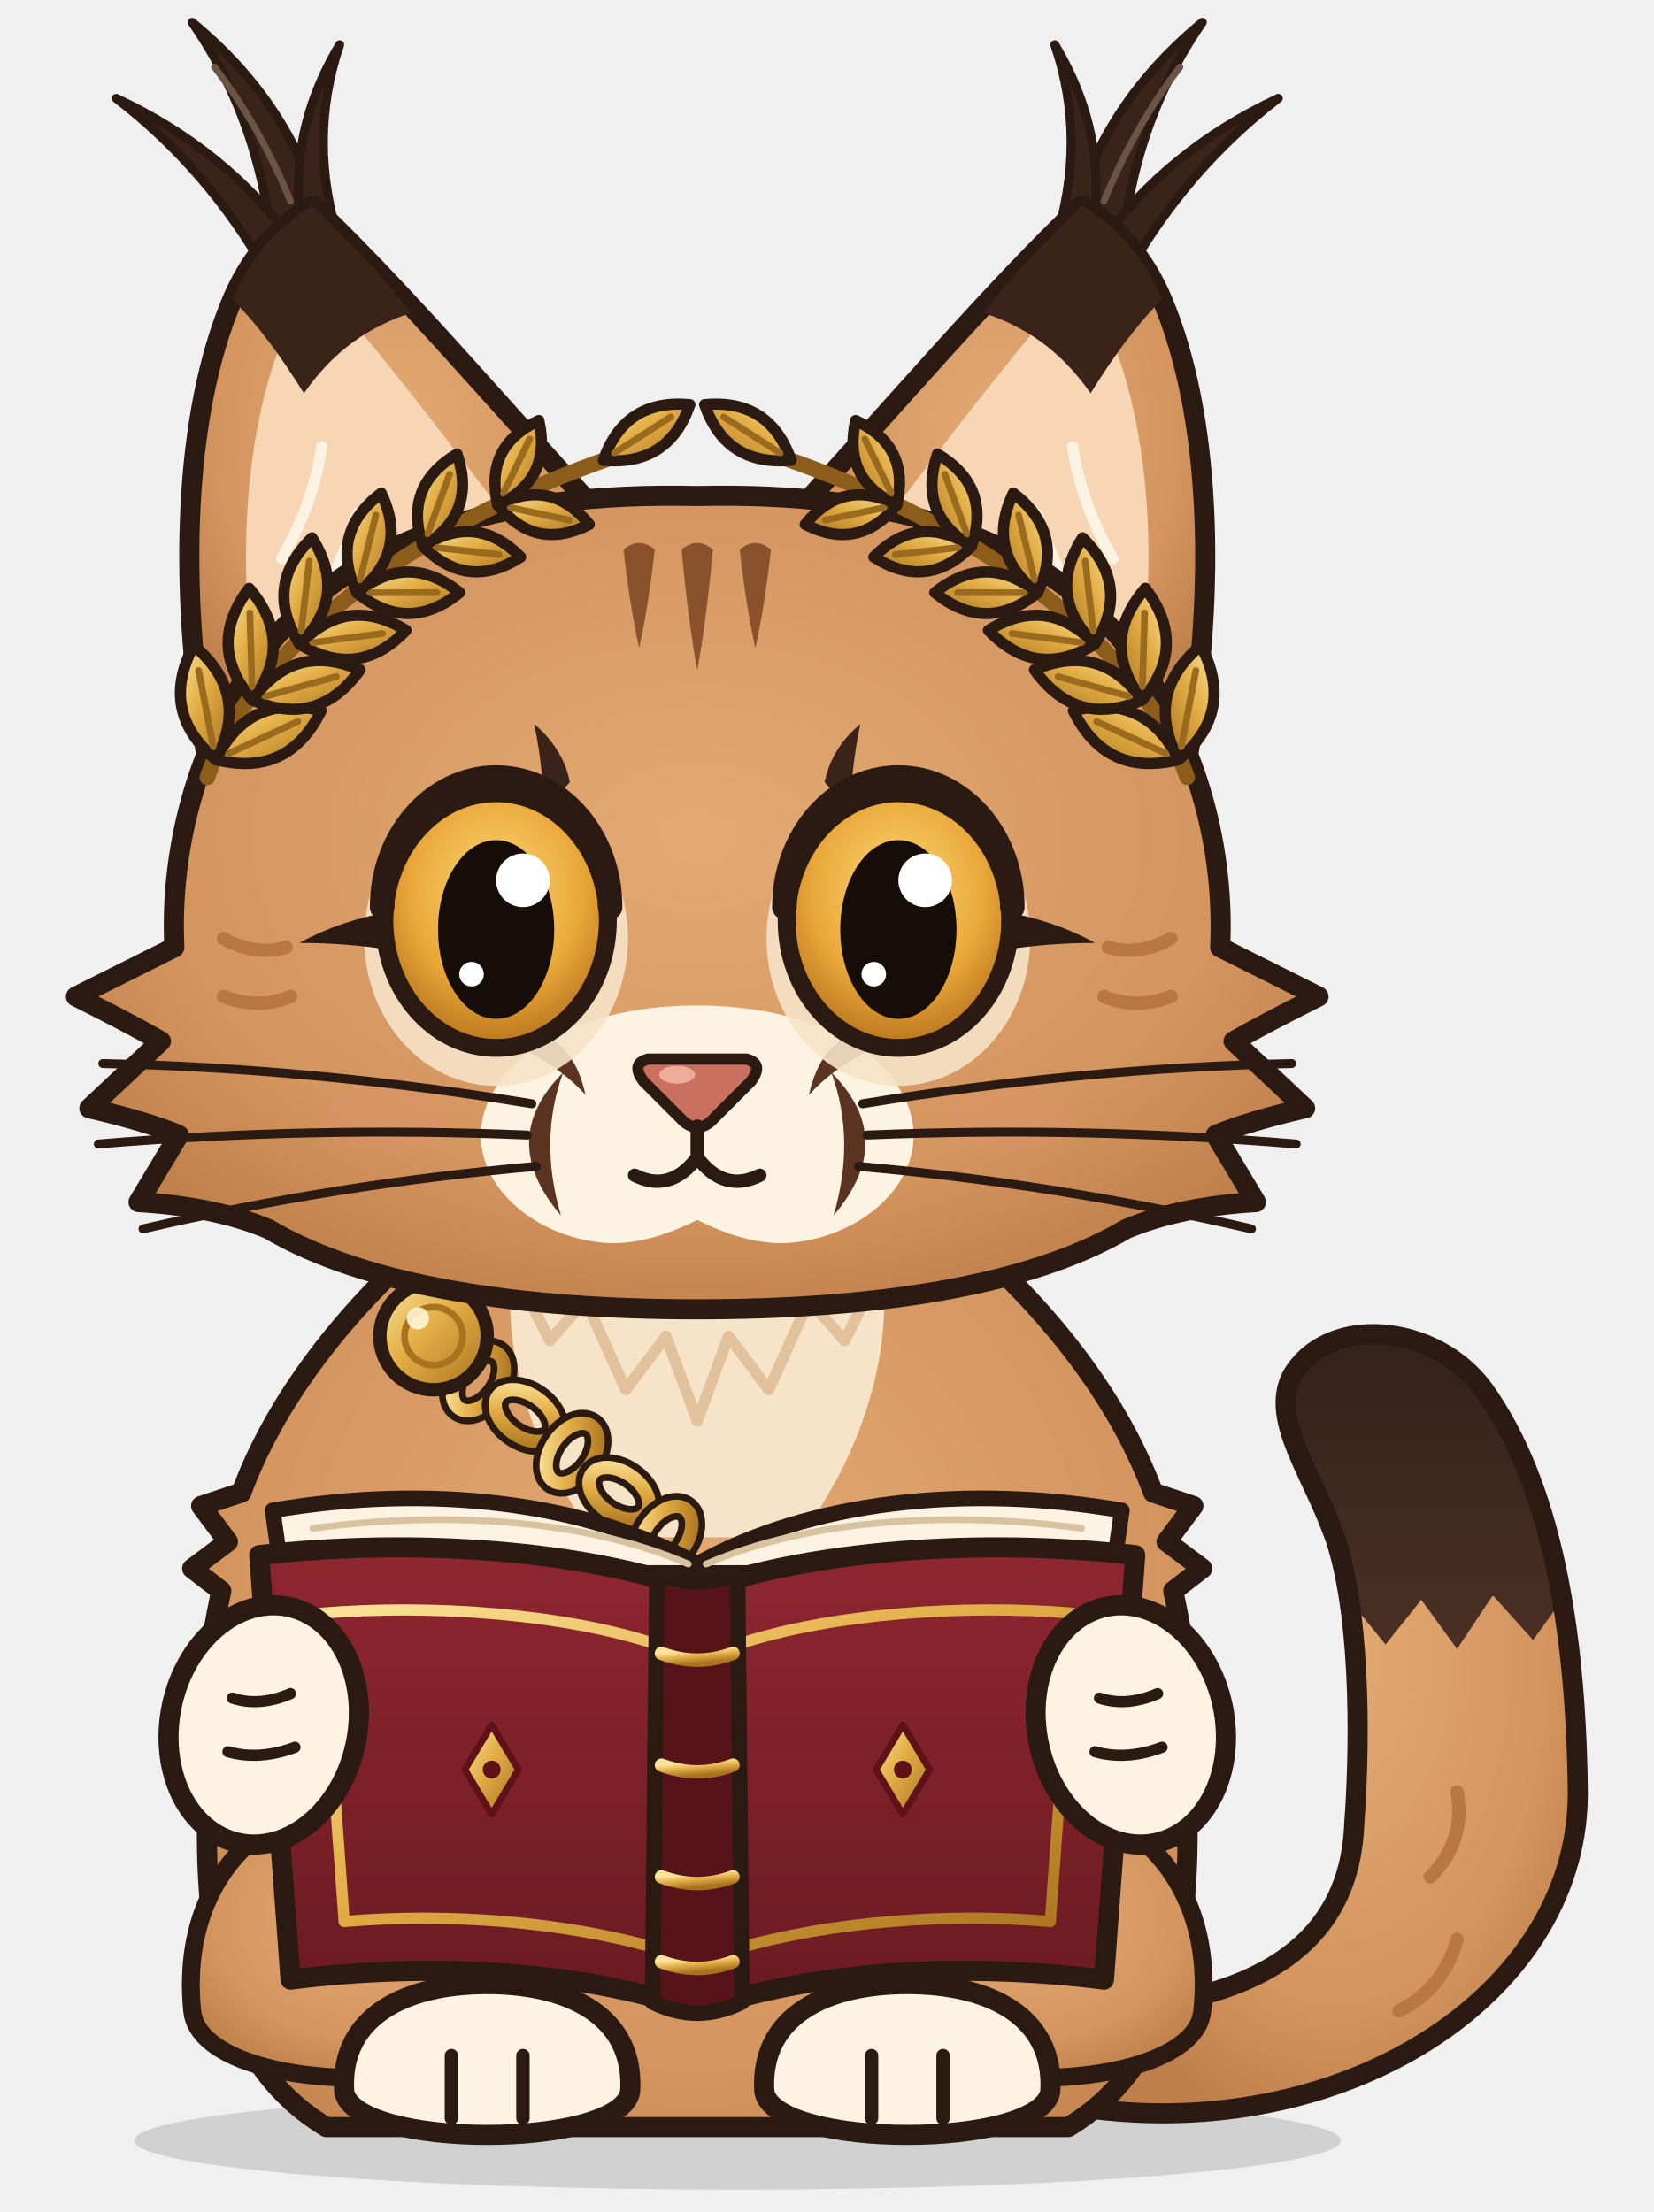
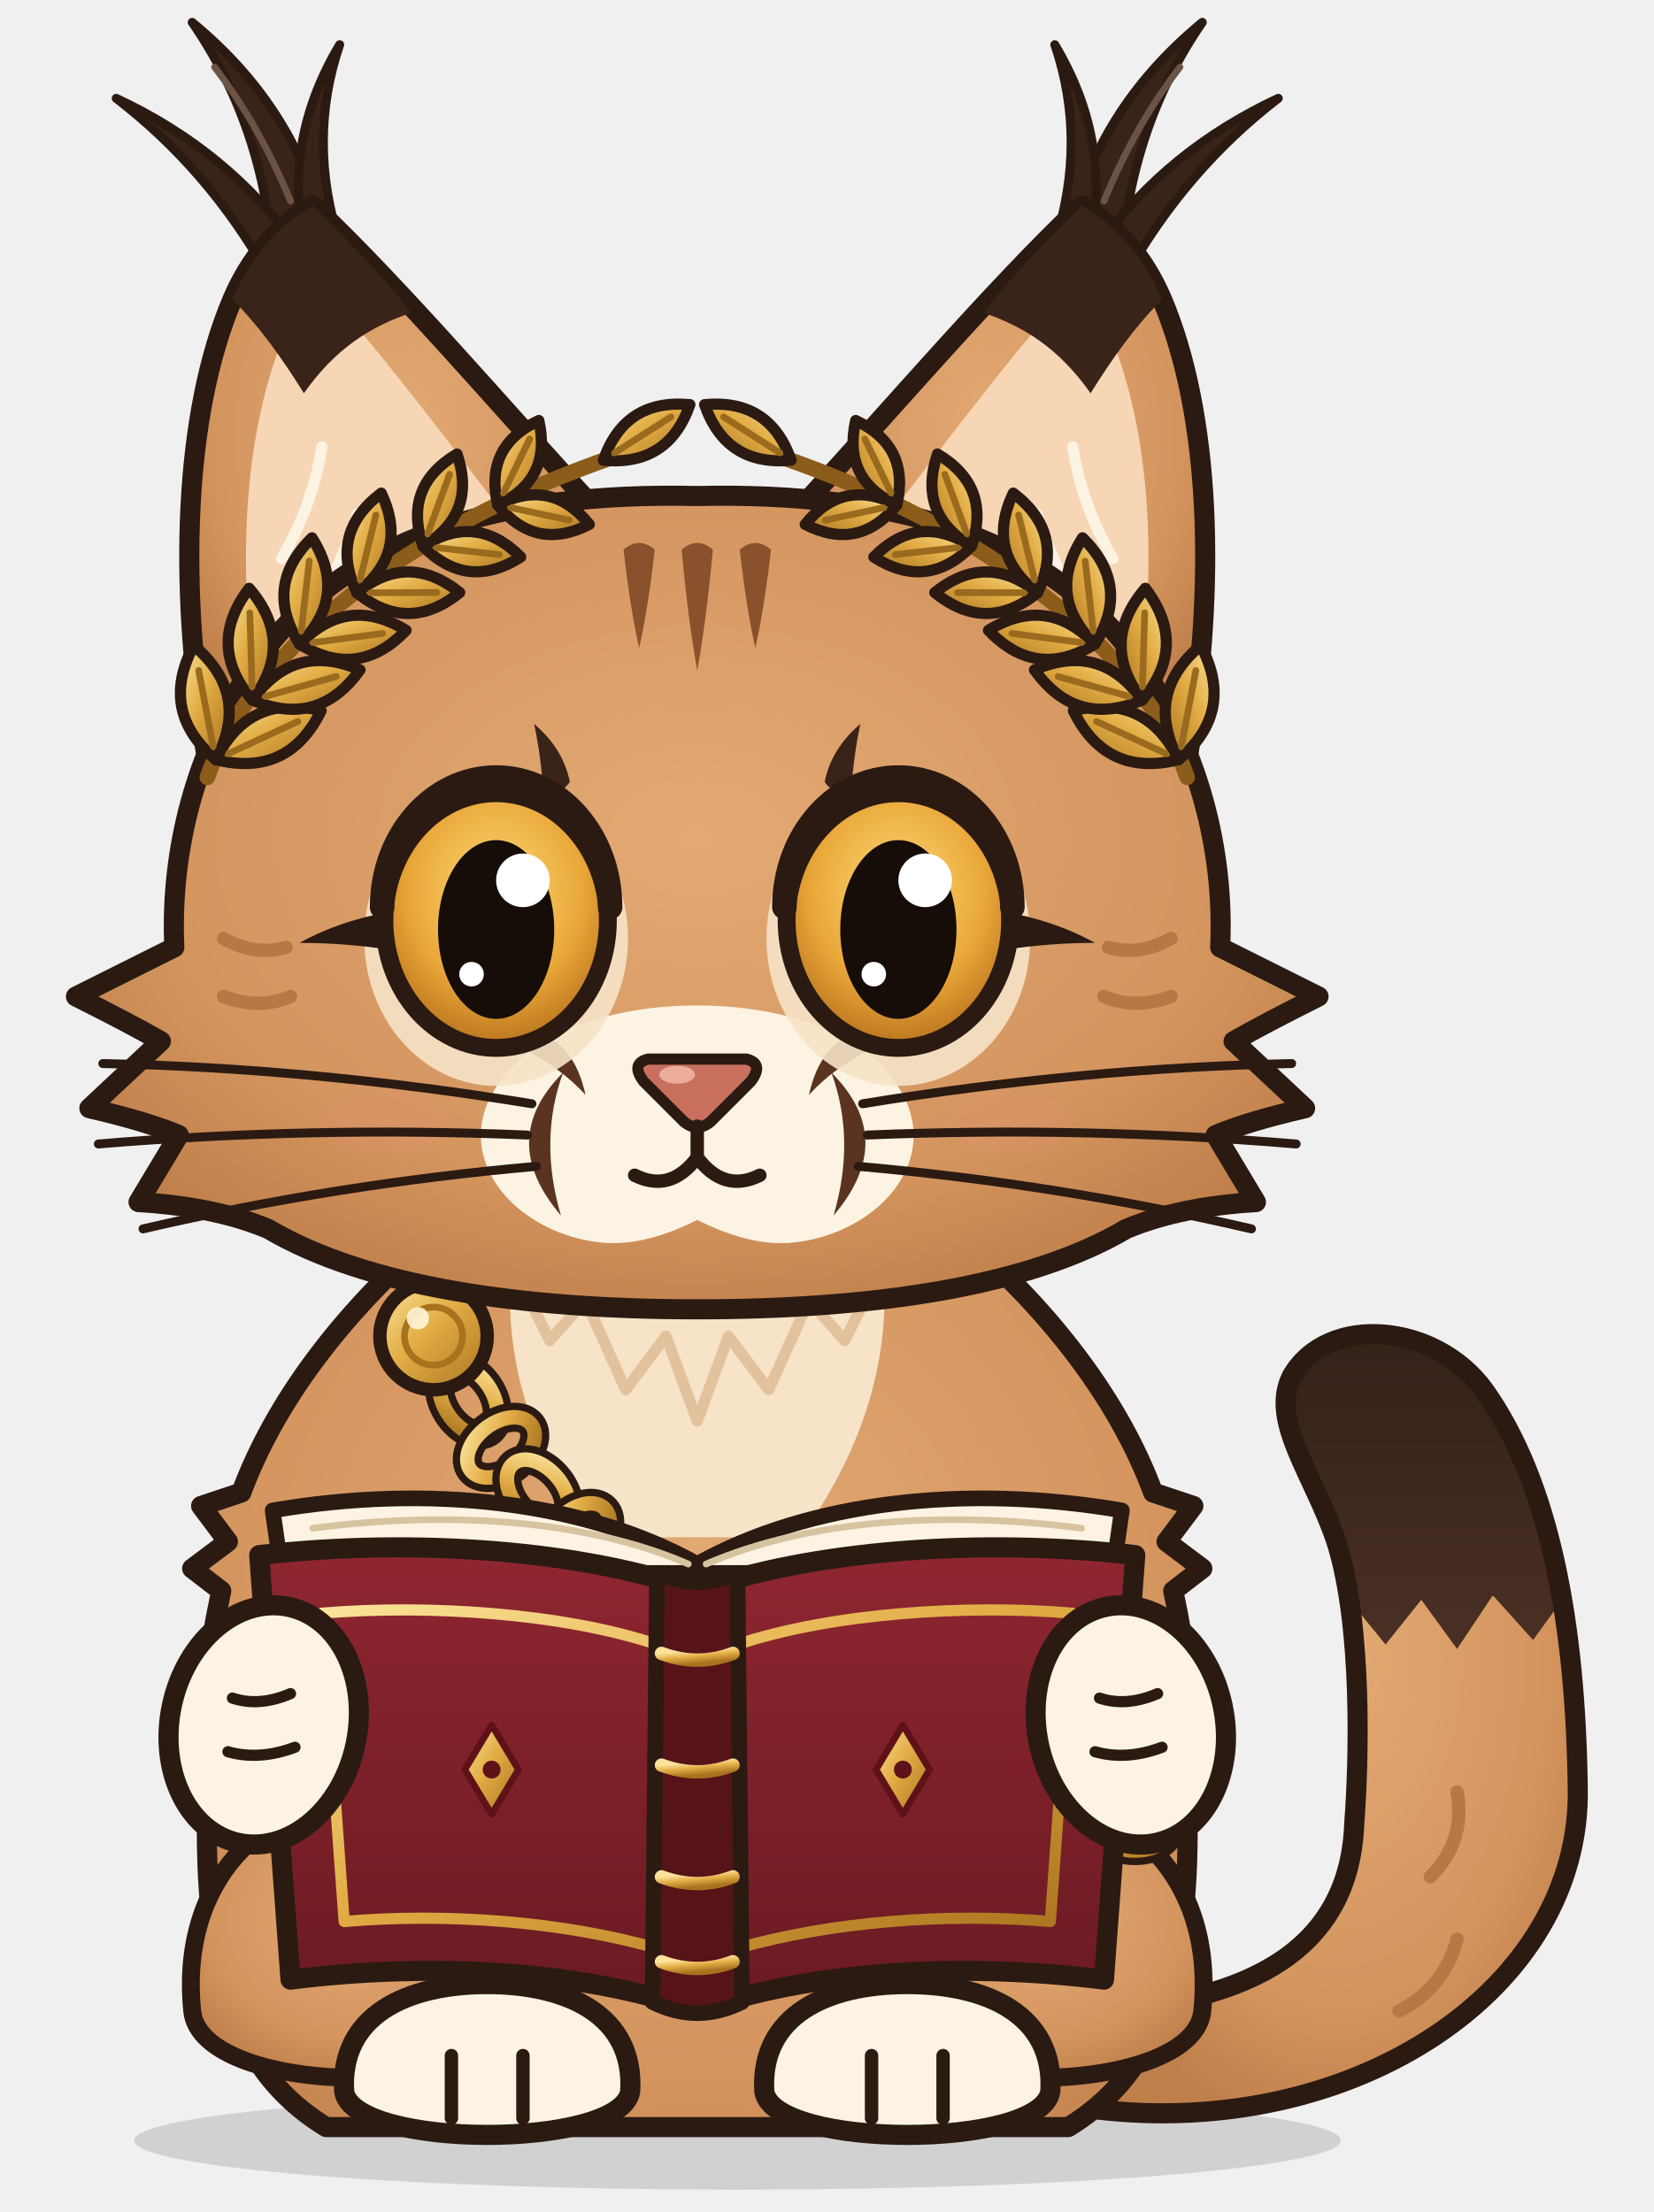
<svg xmlns="http://www.w3.org/2000/svg" stroke-linejoin="round" stroke-linecap="round" viewBox="200 0 740 990" width="740" height="990">
  <defs>
    <radialGradient cx="0.5" cy="0.42" r="0.62" id="vas3-fur">
      <stop offset="0" stop-color="#e3aa74" />
      <stop offset=".7" stop-color="#d4955f" />
      <stop offset="1" stop-color="#bf7f4a" />
    </radialGradient>
    <radialGradient gradientUnits="userSpaceOnUse" cx="512" cy="715" r="300" id="vas3-fur-body">
      <stop offset="0" stop-color="#e3aa74" />
      <stop offset=".7" stop-color="#d4955f" />
      <stop offset="1" stop-color="#c4844f" />
    </radialGradient>
    <radialGradient cx="0.36" cy="0.3" r="0.8" id="vas3-fur-wide">
      <stop offset="0" stop-color="#e3aa74" />
      <stop offset=".6" stop-color="#d4955f" />
      <stop offset="1" stop-color="#bf7f4a" />
    </radialGradient>
    <linearGradient x1="0" y1="0" x2="1" y2="1" id="vas3-gold">
      <stop offset="0" stop-color="#fbe39a" />
      <stop offset=".45" stop-color="#e2ad45" />
      <stop offset="1" stop-color="#a8721e" />
    </linearGradient>
    <radialGradient cx="0.5" cy="0.38" r="0.62" id="vas3-iris">
      <stop offset="0" stop-color="#fcd977" />
      <stop offset=".62" stop-color="#eaa83a" />
      <stop offset="1" stop-color="#b8731c" />
    </radialGradient>
    <linearGradient x1="0" y1="0" x2="0" y2="1" id="vas3-cover">
      <stop offset="0" stop-color="#8f2630" />
      <stop offset="1" stop-color="#6a1a22" />
    </linearGradient>
    <linearGradient x1="0" y1="0" x2="0" y2="1" id="vas3-tip">
      <stop offset="0" stop-color="#2e1d16" />
      <stop offset="1" stop-color="#4a3024" />
    </linearGradient>
    <linearGradient x1="0" y1="0" x2="0" y2="1" id="vas3-lid">
      <stop offset="0" stop-color="#e2a96f" />
      <stop offset="1" stop-color="#d39459" />
    </linearGradient>
    <linearGradient x1="0" y1="0" x2="1" y2="1" id="vas3-steel">
      <stop offset="0" stop-color="#f1f4f6" />
      <stop offset=".5" stop-color="#b3bcc4" />
      <stop offset="1" stop-color="#717c86" />
    </linearGradient>
    <linearGradient x1="0" y1="0" x2="0" y2="1" id="vas3-shield">
      <stop offset="0" stop-color="#c8333f" />
      <stop offset="1" stop-color="#8a1c26" />
    </linearGradient>
    <linearGradient x1="0" y1="0" x2="1" y2="1" id="vas3-cap">
      <stop offset="0" stop-color="#4f6fc2" />
      <stop offset="1" stop-color="#2c4387" />
    </linearGradient>
    <linearGradient x1="0" y1="0" x2="1" y2="1" id="vas3-mantle">
      <stop offset="0" stop-color="#8a4bb0" />
      <stop offset="1" stop-color="#4a1f66" />
    </linearGradient>
    <linearGradient x1="0" y1="0" x2="0" y2="1" id="vas3-sable">
      <stop offset="0" stop-color="#8a5c3c" />
      <stop offset="1" stop-color="#5a3824" />
    </linearGradient>
    <clipPath id="vas3-tail">
      <path d="M 690 944 C 806 958 908 890 906 800 C 905 728 894 664 864 622 C 842 592 794 588 778 616 C 768 636 788 660 798 690 C 810 728 808 790 806 816 C 804 872 760 896 690 900 Z" />
    </clipPath>
    <clipPath id="vas3-eye0">
      <ellipse rx="61" ry="68" cy="416" cx="422" />
    </clipPath>
    <clipPath id="vas3-eye1">
      <ellipse rx="61" ry="68" cy="416" cx="602" />
    </clipPath>
  </defs>
  <ellipse cx="530" cy="958" rx="270" ry="22" fill="#000" opacity="0.13" />
  <g>
    <g>
      <path d="M 690 944 C 806 958 908 890 906 800 C 905 728 894 664 864 622 C 842 592 794 588 778 616 C 768 636 788 660 798 690 C 810 728 808 790 806 816 C 804 872 760 896 690 900 Z" fill="url(#vas3-fur)" />
      <path d="M 740 560 L 940 560 L 940 716 L 918 732 L 902 712 L 886 734 L 868 714 L 852 738 L 836 716 L 820 736 L 802 714 L 780 728 L 740 728 Z" fill="url(#vas3-tip)" clip-path="url(#vas3-tail)" />
      <path d="M 840 840 Q 856 824 852 802 M 826 900 Q 846 890 852 868" fill="none" stroke-width="6" stroke="#b97843" />
      <path fill="none" stroke-width="9" d="M 690 944 C 806 958 908 890 906 800 C 905 728 894 664 864 622 C 842 592 794 588 778 616 C 768 636 788 660 798 690 C 810 728 808 790 806 816 C 804 872 760 896 690 900 Z" stroke="#2b1a12" />
    </g>
    <g>
      <g>
        <path d="M 404 544 C 352 586 322 630 308 668 L 290 674 L 302 690 L 286 702 L 299 712 C 293 740 291 760 294 780 C 288 870 300 924 346 952 L 678 952 C 724 924 736 870 730 780 C 733 760 731 740 725 712 L 738 702 L 722 690 L 734 674 L 716 668 C 702 630 672 586 620 544 Z" stroke-width="9" stroke="#2b1a12" fill="url(#vas3-fur-body)" />
        <path d="M 432 548 C 420 600 438 650 466 688 L 558 688 C 586 650 604 600 592 548 Z" fill="#f6e3c8" />
        <path d="M 424 556 L 446 600 L 462 582 L 480 622 L 498 598 L 512 636 L 526 598 L 544 622 L 562 582 L 578 600 L 600 556 Z" stroke="#e2c29d" stroke-width="5" fill="#f6e3c8" />
        <path stroke-width="8" stroke="#2b1a12" d="M 286 900 C 280 840 320 806 360 806 C 400 806 440 840 434 900 C 430 940 290 940 286 900 Z" fill="url(#vas3-fur)" />
        <path stroke-width="8" stroke="#2b1a12" d="M 590 900 C 584 840 624 806 664 806 C 704 806 744 840 738 900 C 734 940 594 940 590 900 Z" fill="url(#vas3-fur)" />
      </g>
      <g>
-         <ellipse rx="15" ry="9.5" fill="none" stroke-width="12" stroke="#2b1a12" cx="414" cy="618" transform="matrix(0.573576, -0.819152, 0.819152, 0.573576, -329.697, 602.659)" />
-         <ellipse rx="15" ry="9.5" fill="none" stroke-width="6" cx="414" cy="618" transform="matrix(0.573576, -0.819152, 0.819152, 0.573576, -329.697, 602.659)" stroke="url(#vas3-gold)" />
-         <ellipse rx="15" ry="9.5" fill="none" stroke-width="12" stroke="#2b1a12" cx="435" cy="633.6" transform="matrix(0.819152, 0.573576, -0.573576, 0.819152, 442.087, -134.92)" />
-         <ellipse rx="15" ry="9.5" fill="none" stroke-width="6" cx="435" cy="633.6" transform="matrix(0.819152, 0.573576, -0.573576, 0.819152, 442.087, -134.92)" stroke="url(#vas3-gold)" />
-         <ellipse rx="15" ry="9.5" fill="none" stroke-width="12" stroke="#2b1a12" cx="456" cy="650.4" transform="matrix(0.573576, -0.819152, 0.819152, 0.573576, -338.327, 650.879)" />
-         <ellipse rx="15" ry="9.5" fill="none" stroke-width="6" cx="456" cy="650.4" transform="matrix(0.573576, -0.819152, 0.819152, 0.573576, -338.327, 650.879)" stroke="url(#vas3-gold)" />
-         <ellipse rx="15" ry="9.5" fill="none" stroke-width="12" stroke="#2b1a12" cx="477" cy="668.4" transform="matrix(0.819152, 0.573576, -0.573576, 0.819152, 469.643, -152.717)" />
-         <ellipse rx="15" ry="9.5" fill="none" stroke-width="6" cx="477" cy="668.4" transform="matrix(0.819152, 0.573576, -0.573576, 0.819152, 469.643, -152.717)" stroke="url(#vas3-gold)" />
-         <ellipse rx="15" ry="9.5" fill="none" stroke-width="12" stroke="#2b1a12" cx="498" cy="687.6" transform="matrix(0.573576, -0.819152, 0.819152, 0.573576, -350.89, 701.147)" />
-         <ellipse rx="15" ry="9.5" fill="none" stroke-width="6" cx="498" cy="687.6" transform="matrix(0.573576, -0.819152, 0.819152, 0.573576, -350.89, 701.147)" stroke="url(#vas3-gold)" />
+         <ellipse rx="17" ry="11" fill="none" stroke-width="13" stroke="#2b1a12" cx="409.6" cy="626.7" transform="matrix(0.532876, 0.846193, -0.846193, 0.532876, 721.643, -53.8543)" />
+         <ellipse rx="17" ry="11" fill="none" stroke-width="6.5" cx="409.6" cy="626.7" transform="matrix(0.532876, 0.846193, -0.846193, 0.532876, 721.643, -53.8543)" stroke="url(#vas3-gold)" />
+         <ellipse rx="17" ry="11" fill="none" stroke-width="13" stroke="#2b1a12" cx="424.2" cy="647.8" transform="matrix(0.798636, -0.601815, 0.601815, 0.798636, -304.437, 385.734)" />
+         <ellipse rx="17" ry="11" fill="none" stroke-width="6.5" cx="424.2" cy="647.8" transform="matrix(0.798636, -0.601815, 0.601815, 0.798636, -304.437, 385.734)" stroke="url(#vas3-gold)" />
+         <ellipse rx="17" ry="11" fill="none" stroke-width="13" stroke="#2b1a12" cx="440.7" cy="668" transform="matrix(0.656059, 0.75471, -0.75471, 0.656059, 655.721, -102.848)" />
+         <ellipse rx="17" ry="11" fill="none" stroke-width="6.5" cx="440.7" cy="668" transform="matrix(0.656059, 0.75471, -0.75471, 0.656059, 655.721, -102.848)" stroke="url(#vas3-gold)" />
+         <ellipse rx="17" ry="11" fill="none" stroke-width="13" stroke="#2b1a12" cx="458.5" cy="687.1" transform="matrix(0.712026, -0.702153, 0.702153, 0.712026, -350.413, 519.804)" />
+         <ellipse rx="17" ry="11" fill="none" stroke-width="6.5" cx="458.5" cy="687.1" transform="matrix(0.712026, -0.702153, 0.702153, 0.712026, -350.413, 519.804)" stroke="url(#vas3-gold)" />
+         <ellipse rx="17" ry="11" fill="none" stroke-width="13" stroke="#2b1a12" cx="477.1" cy="705" transform="matrix(0.739631, 0.673013, -0.673013, 0.739631, 598.696, -137.534)" />
+         <ellipse rx="17" ry="11" fill="none" stroke-width="6.5" cx="477.1" cy="705" transform="matrix(0.739631, 0.673013, -0.673013, 0.739631, 598.696, -137.534)" stroke="url(#vas3-gold)" />
+         <ellipse rx="17" ry="11" fill="none" stroke-width="13" stroke="#2b1a12" cx="497.1" cy="722.2" transform="matrix(0.632029, -0.774944, 0.774944, 0.632029, -376.747, 650.973)" />
+         <ellipse rx="17" ry="11" fill="none" stroke-width="6.5" cx="497.1" cy="722.2" transform="matrix(0.632029, -0.774944, 0.774944, 0.632029, -376.747, 650.973)" stroke="url(#vas3-gold)" />
+         <ellipse rx="17" ry="11" fill="none" stroke-width="13" stroke="#2b1a12" cx="517.4" cy="737.9" transform="matrix(0.804894, 0.593419, -0.593419, 0.804894, 538.832, -163.066)" />
+         <ellipse rx="17" ry="11" fill="none" stroke-width="6.5" cx="517.4" cy="737.9" transform="matrix(0.804894, 0.593419, -0.593419, 0.804894, 538.832, -163.066)" stroke="url(#vas3-gold)" />
+         <ellipse rx="17" ry="11" fill="none" stroke-width="13" stroke="#2b1a12" cx="538.6" cy="752.7" transform="matrix(0.551937, -0.833886, 0.833886, 0.551937, -386.339, 786.388)" />
+         <ellipse rx="17" ry="11" fill="none" stroke-width="6.5" cx="538.6" cy="752.7" transform="matrix(0.551937, -0.833886, 0.833886, 0.551937, -386.339, 786.388)" stroke="url(#vas3-gold)" />
+         <ellipse rx="17" ry="11" fill="none" stroke-width="13" stroke="#2b1a12" cx="560.6" cy="766.3" transform="matrix(0.861629, 0.507538, -0.507538, 0.861629, 466.497, -178.492)" />
+         <ellipse rx="17" ry="11" fill="none" stroke-width="6.5" cx="560.6" cy="766.3" transform="matrix(0.861629, 0.507538, -0.507538, 0.861629, 466.497, -178.492)" stroke="url(#vas3-gold)" />
+         <ellipse rx="17" ry="11" fill="none" stroke-width="13" stroke="#2b1a12" cx="584.1" cy="779.3" transform="matrix(0.457098, -0.889416, 0.889416, 0.457098, -376.013, 942.592)" />
+         <ellipse rx="17" ry="11" fill="none" stroke-width="6.5" cx="584.1" cy="779.3" transform="matrix(0.457098, -0.889416, 0.889416, 0.457098, -376.013, 942.592)" stroke="url(#vas3-gold)" />
+         <ellipse rx="17" ry="11" fill="none" stroke-width="13" stroke="#2b1a12" cx="607.1" cy="790.2" transform="matrix(0.91496, 0.403545, -0.403545, 0.91496, 370.509, -177.793)" />
+         <ellipse rx="17" ry="11" fill="none" stroke-width="6.5" cx="607.1" cy="790.2" transform="matrix(0.91496, 0.403545, -0.403545, 0.91496, 370.509, -177.793)" stroke="url(#vas3-gold)" />
+         <ellipse rx="17" ry="11" fill="none" stroke-width="13" stroke="#2b1a12" cx="631.3" cy="799.9" transform="matrix(0.34202, -0.939693, 0.939693, 0.34202, -336.277, 1119.55)" />
+         <ellipse rx="17" ry="11" fill="none" stroke-width="6.5" cx="631.3" cy="799.9" transform="matrix(0.34202, -0.939693, 0.939693, 0.34202, -336.277, 1119.55)" stroke="url(#vas3-gold)" />
+         <ellipse rx="17" ry="11" fill="none" stroke-width="13" stroke="#2b1a12" cx="655.6" cy="807.8" transform="matrix(0.962218, 0.27228, -0.27228, 0.962218, 244.718, -147.987)" />
+         <ellipse rx="17" ry="11" fill="none" stroke-width="6.5" cx="655.6" cy="807.8" transform="matrix(0.962218, 0.27228, -0.27228, 0.962218, 244.718, -147.987)" stroke="url(#vas3-gold)" />
+         <ellipse rx="17" ry="11" fill="none" stroke-width="13" stroke="#2b1a12" cx="681.8" cy="813.9" transform="matrix(0.183951, -0.982935, 0.982935, 0.183951, -243.629, 1334.35)" />
+         <ellipse rx="17" ry="11" fill="none" stroke-width="6.5" cx="681.8" cy="813.9" transform="matrix(0.183951, -0.982935, 0.982935, 0.183951, -243.629, 1334.35)" stroke="url(#vas3-gold)" />
+         <ellipse rx="17" ry="11" fill="none" stroke-width="13" stroke="#2b1a12" cx="706.6" cy="817.2" transform="matrix(0.996345, 0.0854169, -0.0854169, 0.996345, 72.3851, -57.369)" />
+         <ellipse rx="17" ry="11" fill="none" stroke-width="6.5" cx="706.6" cy="817.2" transform="matrix(0.996345, 0.0854169, -0.0854169, 0.996345, 72.3851, -57.369)" stroke="url(#vas3-gold)" />
        <circle cx="394" cy="598" r="24" stroke-width="6" stroke="#2b1a12" fill="url(#vas3-gold)" />
        <circle cx="394" cy="598" r="13" fill="none" stroke="#a8721e" stroke-width="3" />
        <circle cx="387" cy="590" r="5" fill="#fff6d6" opacity="0.9" />
      </g>
      <g>
        <path d="M 512 700 C 462 672 392 664 322 676 L 326 704 L 698 704 L 702 676 C 632 664 562 672 512 700 Z" stroke-width="7" fill="#fdf3e3" stroke="#2b1a12" />
        <path d="M 340 684 C 400 676 462 680 508 700 M 684 684 C 624 676 562 680 516 700" fill="none" stroke="#d8c3a0" stroke-width="3" />
        <path d="M 512 712 C 462 694 386 688 316 696 L 330 886 C 394 878 462 882 512 900 Z" stroke-width="9" stroke="#2b1a12" fill="url(#vas3-cover)" />
        <path d="M 512 712 C 562 694 638 688 708 696 L 694 886 C 630 878 562 882 512 900 Z" stroke-width="9" stroke="#2b1a12" fill="url(#vas3-cover)" />
        <path d="M 494 736 C 452 722 392 718 344 722 L 354 860 C 400 856 452 860 494 872 Z M 530 736 C 572 722 632 718 680 722 L 670 860 C 624 856 572 860 530 872 Z" fill="none" stroke-width="5" stroke="url(#vas3-gold)" />
        <path stroke="#5e1218" stroke-width="3" d="M 420 772 L 432 792 L 420 812 L 408 792 Z" fill="url(#vas3-gold)" />
        <circle cy="792" r="4" fill="#5e1218" cx="420" />
        <path stroke="#5e1218" stroke-width="3" d="M 604 772 L 616 792 L 604 812 L 592 792 Z" fill="url(#vas3-gold)" />
        <circle cy="792" r="4" fill="#5e1218" cx="604" />
        <path d="M 494 704 Q 512 712 530 704 L 532 896 Q 512 906 492 896 Z" fill="#561419" stroke-width="7" stroke="#2b1a12" />
        <path fill="none" stroke-width="6" d="M 496 740 Q 512 746 528 740" stroke="url(#vas3-gold)" />
        <path fill="none" stroke-width="6" d="M 496 790 Q 512 796 528 790" stroke="url(#vas3-gold)" />
        <path fill="none" stroke-width="6" d="M 496 840 Q 512 846 528 840" stroke="url(#vas3-gold)" />
        <path fill="none" stroke-width="6" d="M 496 878 Q 512 884 528 878" stroke="url(#vas3-gold)" />
      </g>
      <g>
        <ellipse cy="772" rx="42" ry="54" stroke-width="9" fill="#fdf3e3" stroke="#2b1a12" cx="318" transform="matrix(0.978148, 0.207912, -0.207912, 0.978148, 167.457, -49.2459)" />
        <path fill="none" stroke-width="5" stroke="#2b1a12" d="M 304 760 Q 316 764 330 758 M 302 784 Q 316 788 332 782" />
        <ellipse cy="772" rx="42" ry="54" stroke-width="9" fill="#fdf3e3" stroke="#2b1a12" cx="706" transform="matrix(0.978148, -0.207912, 0.207912, 0.978148, -145.08, 163.656)" />
        <path fill="none" stroke-width="5" stroke="#2b1a12" d="M 692 760 Q 704 764 718 758 M 690 784 Q 704 788 720 782" />
      </g>
      <g>
        <g>
          <g>
            <path d="M 345.8 106.5 Q 334.1 49.6 286 10 Q 318.4 57 322.2 117.5 Z" stroke-width="4" fill="#3a2318" stroke="#2b1a12" />
            <path d="M 332.3 109.5 Q 301.6 67.1 252 44 Q 293.2 75.7 319.7 122.5 Z" stroke-width="4" fill="#3a2318" stroke="#2b1a12" />
            <path d="M 352 108.7 Q 337.4 63 352 20 Q 326.8 62.1 336 107.3 Z" stroke-width="4" fill="#3a2318" stroke="#2b1a12" />
            <path d="M 330 90 Q 316 56 296 30" fill="none" stroke="#6b5446" stroke-width="3" />
            <path d="M 292 336 C 280 262 282 186 304 134 Q 316 106 340 92 C 380 130 424 182 470 232 Z" stroke-width="9" stroke="#2b1a12" fill="url(#vas3-fur)" />
            <path d="M 314 304 C 306 248 310 190 328 148 Q 334 134 344 128 C 374 162 404 202 436 244 Z" fill="#f7d6b5" />
            <path d="M 304 134 Q 316 106 340 92 C 356 108 370 122 384 140 C 366 146 350 156 336 176 C 326 160 316 146 304 134 Z" fill="#3a2318" />
            <path d="M 330 288 Q 350 262 360 230 M 352 298 Q 376 270 392 244 M 326 250 Q 340 226 344 200" fill="none" stroke-width="5" stroke="#fdf3e3" />
          </g>
        </g>
        <g transform="matrix(-1, 0, 0, 1, 1024, 0)">
          <g>
            <g>
              <path d="M 345.8 106.5 Q 334.1 49.6 286 10 Q 318.4 57 322.2 117.5 Z" stroke-width="4" fill="#3a2318" stroke="#2b1a12" />
              <path d="M 332.3 109.5 Q 301.6 67.1 252 44 Q 293.2 75.7 319.7 122.5 Z" stroke-width="4" fill="#3a2318" stroke="#2b1a12" />
              <path d="M 352 108.7 Q 337.4 63 352 20 Q 326.8 62.1 336 107.3 Z" stroke-width="4" fill="#3a2318" stroke="#2b1a12" />
              <path d="M 330 90 Q 316 56 296 30" fill="none" stroke="#6b5446" stroke-width="3" />
              <path d="M 292 336 C 280 262 282 186 304 134 Q 316 106 340 92 C 380 130 424 182 470 232 Z" stroke-width="9" stroke="#2b1a12" fill="url(#vas3-fur)" />
              <path d="M 314 304 C 306 248 310 190 328 148 Q 334 134 344 128 C 374 162 404 202 436 244 Z" fill="#f7d6b5" />
              <path d="M 304 134 Q 316 106 340 92 C 356 108 370 122 384 140 C 366 146 350 156 336 176 C 326 160 316 146 304 134 Z" fill="#3a2318" />
              <path d="M 330 288 Q 350 262 360 230 M 352 298 Q 376 270 392 244 M 326 250 Q 340 226 344 200" fill="none" stroke-width="5" stroke="#fdf3e3" />
            </g>
          </g>
        </g>
        <path d="M 512 222 C 600 220 672 240 712 300 C 736 336 748 380 746 424 L 790 446 Q 766 458 752 466 L 784 496 Q 758 502 744 508 L 762 538 Q 728 540 704 550 C 660 576 590 586 512 586 C 434 586 364 576 320 550 Q 296 540 262 538 L 280 508 Q 266 502 240 496 L 272 466 Q 258 458 234 446 L 278 424 C 276 380 288 336 312 300 C 352 240 424 220 512 222 Z" stroke-width="9" stroke="#2b1a12" fill="url(#vas3-fur)" />
        <path fill="none" stroke="#8c5d1a" stroke-width="7" d="M 292.8 347.9 C 312 292 382 236 476 204" />
        <path stroke-width="5" stroke="#2b1a12" d="M 296.6 340 Q 329 348.1 343.7 318.1 Q 311.3 310 296.6 340 Z" fill="url(#vas3-gold)" />
        <path stroke="#9a6a1e" stroke-width="3" d="M 302 337.4 L 333.3 322.9" />
        <path stroke-width="5" stroke="#2b1a12" d="M 296.6 340 Q 312.3 310.5 286.7 288.9 Q 271 318.4 296.6 340 Z" fill="url(#vas3-gold)" />
        <path stroke="#9a6a1e" stroke-width="3" d="M 295.4 334.1 L 288.9 300.1" />
        <path stroke-width="5" stroke="#2b1a12" d="M 312.9 313.3 Q 342.4 326 361.1 299.8 Q 331.6 287.1 312.9 313.3 Z" fill="url(#vas3-gold)" />
        <path stroke="#9a6a1e" stroke-width="3" d="M 318.7 311.7 L 350.5 302.8" />
        <path stroke-width="5" stroke="#2b1a12" d="M 312.9 313.3 Q 332.4 287.7 311.5 263.3 Q 292 288.9 312.9 313.3 Z" fill="url(#vas3-gold)" />
        <path stroke="#9a6a1e" stroke-width="3" d="M 312.8 307.3 L 311.8 274.3" />
        <path stroke-width="5" stroke="#2b1a12" d="M 334.1 288.3 Q 360.4 304.5 381.7 282.1 Q 355.4 266 334.1 288.3 Z" fill="url(#vas3-gold)" />
        <path stroke="#9a6a1e" stroke-width="3" d="M 340 287.6 L 371.2 283.5" />
        <path stroke-width="5" stroke="#2b1a12" d="M 334.1 288.3 Q 356.1 266.7 339.6 240.7 Q 317.6 262.3 334.1 288.3 Z" fill="url(#vas3-gold)" />
        <path stroke="#9a6a1e" stroke-width="3" d="M 334.8 282.4 L 338.4 251.1" />
        <path stroke-width="5" stroke="#2b1a12" d="M 359.7 265.3 Q 382.7 283.9 405.7 265.2 Q 382.6 246.7 359.7 265.3 Z" fill="url(#vas3-gold)" />
        <path stroke="#9a6a1e" stroke-width="3" d="M 365.7 265.3 L 395.5 265.2" />
        <path stroke-width="5" stroke="#2b1a12" d="M 359.7 265.3 Q 383.2 247.4 370.6 220.7 Q 347.1 238.6 359.7 265.3 Z" fill="url(#vas3-gold)" />
        <path stroke="#9a6a1e" stroke-width="3" d="M 361.1 259.5 L 368.2 230.5" />
        <path stroke-width="5" stroke="#2b1a12" d="M 389.3 244.5 Q 409.2 264.6 433 249.3 Q 413.1 229.2 389.3 244.5 Z" fill="url(#vas3-gold)" />
        <path stroke="#9a6a1e" stroke-width="3" d="M 395.3 245.1 L 423.4 248.2" />
        <path stroke-width="5" stroke="#2b1a12" d="M 389.3 244.5 Q 413.6 230 404.5 203.2 Q 380.2 217.7 389.3 244.5 Z" fill="url(#vas3-gold)" />
        <path stroke="#9a6a1e" stroke-width="3" d="M 391.4 238.9 L 401.2 212.3" />
        <path stroke-width="5" stroke="#2b1a12" d="M 422.7 226 Q 439.7 247 463.7 234.7 Q 446.7 213.7 422.7 226 Z" fill="url(#vas3-gold)" />
        <path stroke="#9a6a1e" stroke-width="3" d="M 428.5 227.2 L 454.7 232.8" />
        <path stroke-width="5" stroke="#2b1a12" d="M 422.7 226 Q 447.1 214.6 441.1 188.2 Q 416.6 199.7 422.7 226 Z" fill="url(#vas3-gold)" />
        <path stroke="#9a6a1e" stroke-width="3" d="M 425.3 220.6 L 437 196.5" />
        <path stroke-width="5" stroke="#2b1a12" d="M 470 206 Q 499.1 208.7 508.7 181.1 Q 479.6 178.4 470 206 Z" fill="url(#vas3-gold)" />
        <path stroke="#9a6a1e" stroke-width="3" d="M 475 202.7 L 500.2 186.6" />
        <g transform="matrix(-1, 0, 0, 1, 1024, 0)">
          <path fill="none" stroke="#8c5d1a" stroke-width="7" d="M 292.8 347.9 C 312 292 382 236 476 204" />
          <path stroke-width="5" stroke="#2b1a12" d="M 296.6 340 Q 329 348.1 343.7 318.1 Q 311.3 310 296.6 340 Z" fill="url(#vas3-gold)" />
          <path stroke="#9a6a1e" stroke-width="3" d="M 302 337.4 L 333.3 322.9" />
          <path stroke-width="5" stroke="#2b1a12" d="M 296.6 340 Q 312.3 310.5 286.7 288.9 Q 271 318.4 296.6 340 Z" fill="url(#vas3-gold)" />
          <path stroke="#9a6a1e" stroke-width="3" d="M 295.4 334.1 L 288.9 300.1" />
          <path stroke-width="5" stroke="#2b1a12" d="M 312.9 313.3 Q 342.4 326 361.1 299.8 Q 331.6 287.1 312.9 313.3 Z" fill="url(#vas3-gold)" />
          <path stroke="#9a6a1e" stroke-width="3" d="M 318.7 311.7 L 350.5 302.8" />
          <path stroke-width="5" stroke="#2b1a12" d="M 312.9 313.3 Q 332.4 287.7 311.5 263.3 Q 292 288.9 312.9 313.3 Z" fill="url(#vas3-gold)" />
          <path stroke="#9a6a1e" stroke-width="3" d="M 312.8 307.3 L 311.8 274.3" />
          <path stroke-width="5" stroke="#2b1a12" d="M 334.1 288.3 Q 360.4 304.5 381.7 282.1 Q 355.4 266 334.1 288.3 Z" fill="url(#vas3-gold)" />
          <path stroke="#9a6a1e" stroke-width="3" d="M 340 287.6 L 371.2 283.5" />
          <path stroke-width="5" stroke="#2b1a12" d="M 334.1 288.3 Q 356.1 266.7 339.6 240.7 Q 317.6 262.3 334.1 288.3 Z" fill="url(#vas3-gold)" />
          <path stroke="#9a6a1e" stroke-width="3" d="M 334.8 282.4 L 338.4 251.1" />
          <path stroke-width="5" stroke="#2b1a12" d="M 359.7 265.3 Q 382.7 283.9 405.7 265.2 Q 382.6 246.7 359.7 265.3 Z" fill="url(#vas3-gold)" />
          <path stroke="#9a6a1e" stroke-width="3" d="M 365.7 265.3 L 395.5 265.2" />
          <path stroke-width="5" stroke="#2b1a12" d="M 359.7 265.3 Q 383.2 247.4 370.6 220.7 Q 347.1 238.6 359.7 265.3 Z" fill="url(#vas3-gold)" />
          <path stroke="#9a6a1e" stroke-width="3" d="M 361.1 259.5 L 368.2 230.5" />
          <path stroke-width="5" stroke="#2b1a12" d="M 389.3 244.5 Q 409.2 264.6 433 249.3 Q 413.1 229.2 389.3 244.5 Z" fill="url(#vas3-gold)" />
          <path stroke="#9a6a1e" stroke-width="3" d="M 395.3 245.1 L 423.4 248.2" />
          <path stroke-width="5" stroke="#2b1a12" d="M 389.3 244.5 Q 413.6 230 404.5 203.2 Q 380.2 217.7 389.3 244.5 Z" fill="url(#vas3-gold)" />
          <path stroke="#9a6a1e" stroke-width="3" d="M 391.4 238.9 L 401.2 212.3" />
          <path stroke-width="5" stroke="#2b1a12" d="M 422.7 226 Q 439.7 247 463.7 234.7 Q 446.7 213.7 422.7 226 Z" fill="url(#vas3-gold)" />
          <path stroke="#9a6a1e" stroke-width="3" d="M 428.5 227.2 L 454.7 232.8" />
          <path stroke-width="5" stroke="#2b1a12" d="M 422.7 226 Q 447.1 214.6 441.1 188.2 Q 416.6 199.7 422.7 226 Z" fill="url(#vas3-gold)" />
          <path stroke="#9a6a1e" stroke-width="3" d="M 425.3 220.6 L 437 196.5" />
          <path stroke-width="5" stroke="#2b1a12" d="M 470 206 Q 499.1 208.7 508.7 181.1 Q 479.6 178.4 470 206 Z" fill="url(#vas3-gold)" />
          <path stroke="#9a6a1e" stroke-width="3" d="M 475 202.7 L 500.2 186.6" />
        </g>
        <path d="M 512 450 C 550 450 592 462 606 494 C 618 524 590 552 556 556 C 540 558 524 552 512 546 C 500 552 484 558 468 556 C 434 552 406 524 418 494 C 432 462 474 450 512 450 Z" fill="#fdf3e3" />
        <path d="M 300 420 Q 314 428 328 424 M 300 446 Q 316 452 330 446" fill="none" stroke-width="6" stroke="#b97843" />
        <path d="M 440 462 Q 457 467 462 490 Q 451 478 435 470 Z" fill="#5a3421" />
        <path d="M 452 480 Q 422 510 451 544 Q 441 510 452 480 Z" fill="#5a3421" />
        <g transform="matrix(-1, 0, 0, 1, 1024, 0)">
          <path d="M 300 420 Q 314 428 328 424 M 300 446 Q 316 452 330 446" fill="none" stroke-width="6" stroke="#b97843" />
          <path d="M 440 462 Q 457 467 462 490 Q 451 478 435 470 Z" fill="#5a3421" />
          <path d="M 452 480 Q 422 510 451 544 Q 441 510 452 480 Z" fill="#5a3421" />
        </g>
        <path fill="#8a522c" d="M 479 246 Q 486 240 493 246 Q 490 272.4 486 290 Q 482 272.4 479 246 Z" />
        <path fill="#8a522c" d="M 505 246 Q 512 240 519 246 Q 516 278.4 512 300 Q 508 278.4 505 246 Z" />
        <path fill="#8a522c" d="M 531 246 Q 538 240 545 246 Q 542 272.4 538 290 Q 534 272.4 531 246 Z" />
        <g>
          <path d="M 443 353 Q 442 338 439 324 Q 452 335 455 350 Q 449 358 443 353 Z" fill="#3a2318" />
        </g>
        <g transform="matrix(-1, 0, 0, 1, 1024, 0)">
          <g>
            <path d="M 443 353 Q 442 338 439 324 Q 452 335 455 350 Q 449 358 443 353 Z" fill="#3a2318" />
          </g>
        </g>
        <g>
          <ellipse rx="59" ry="66" cy="420" fill="#f6e3c8" cx="422" opacity="0.9" />
          <ellipse rx="50" ry="57" cy="412" cx="422" fill="url(#vas3-iris)" />
          <g>
            <ellipse fill="#160c08" cy="416" cx="422" rx="26" ry="40" />
            <circle r="12" fill="#fff" cy="394" cx="434" />
            <circle r="5.5" fill="#fff" cy="436" cx="411" />
          </g>
          <ellipse rx="50" ry="57" fill="none" stroke-width="8" cy="412" stroke="#2b1a12" cx="422" />
          <path fill="none" stroke-width="11" stroke="#2b1a12" d="M 371 406 A 51 58 0 0 1 473 406" />
        </g>
        <path fill="none" stroke-width="10" stroke="#2b1a12" d="M 378 420 Q 422 454 466 420" opacity="0" />
        <path fill="#2b1a12" d="M 375 408 Q 352 412 334 422 Q 354 422 374 425 Z" />
        <g>
          <ellipse rx="59" ry="66" cy="420" fill="#f6e3c8" cx="602" opacity="0.9" />
          <ellipse rx="50" ry="57" cy="412" cx="602" fill="url(#vas3-iris)" />
          <g>
            <ellipse fill="#160c08" cy="416" cx="602" rx="26" ry="40" />
            <circle r="12" fill="#fff" cy="394" cx="614" />
            <circle r="5.5" fill="#fff" cy="436" cx="591" />
          </g>
          <ellipse rx="50" ry="57" fill="none" stroke-width="8" cy="412" stroke="#2b1a12" cx="602" />
          <path fill="none" stroke-width="11" stroke="#2b1a12" d="M 551 406 A 51 58 0 0 1 653 406" />
        </g>
        <path fill="none" stroke-width="10" stroke="#2b1a12" d="M 558 420 Q 602 454 646 420" opacity="0" />
        <path fill="#2b1a12" d="M 649 408 Q 672 412 690 422 Q 670 422 650 425 Z" />
        <ellipse cy="502" rx="28" ry="14" fill="#e98a7d" cx="372" opacity="0.16" />
        <ellipse cy="502" rx="28" ry="14" fill="#e98a7d" cx="652" opacity="0.16" />
        <path d="M 490 474 L 534 474 Q 542 476 536 484 L 518 502 Q 512 507 506 502 L 488 484 Q 482 476 490 474 Z" fill="#c9705e" stroke-width="5" stroke="#2b1a12" />
        <ellipse cx="503" cy="481" rx="8" ry="4" fill="#f2b3a2" opacity="0.9" />
        <g>
          <path d="M 512 504 L 512 518 M 512 518 Q 500 534 484 526 M 512 518 Q 524 534 540 526" fill="none" stroke-width="6" stroke="#2b1a12" />
        </g>
        <g>
          <path d="M 438 494 Q 340 478 246 476 M 436 508 Q 340 504 244 512 M 440 522 Q 350 530 264 550" fill="none" stroke-width="4" stroke="#2b1a12" />
          <g transform="matrix(-1, 0, 0, 1, 1024, 0)">
            <path d="M 438 494 Q 340 478 246 476 M 436 508 Q 340 504 244 512 M 440 522 Q 350 530 264 550" fill="none" stroke-width="4" stroke="#2b1a12" />
          </g>
        </g>
      </g>
    </g>
    <g>
      <path stroke-width="9" fill="#fdf3e3" stroke="#2b1a12" d="M 354 936 C 352 902 382 888 418 888 C 454 888 484 902 482 936 C 478 962 358 962 354 936 Z" />
      <path stroke-width="6" stroke="#2b1a12" d="M 402 920 L 402 948 M 434 920 L 434 948" />
      <path stroke-width="9" fill="#fdf3e3" stroke="#2b1a12" d="M 542 936 C 540 902 570 888 606 888 C 642 888 672 902 670 936 C 666 962 546 962 542 936 Z" />
      <path stroke-width="6" stroke="#2b1a12" d="M 590 920 L 590 948 M 622 920 L 622 948" />
    </g>
  </g>
</svg>
